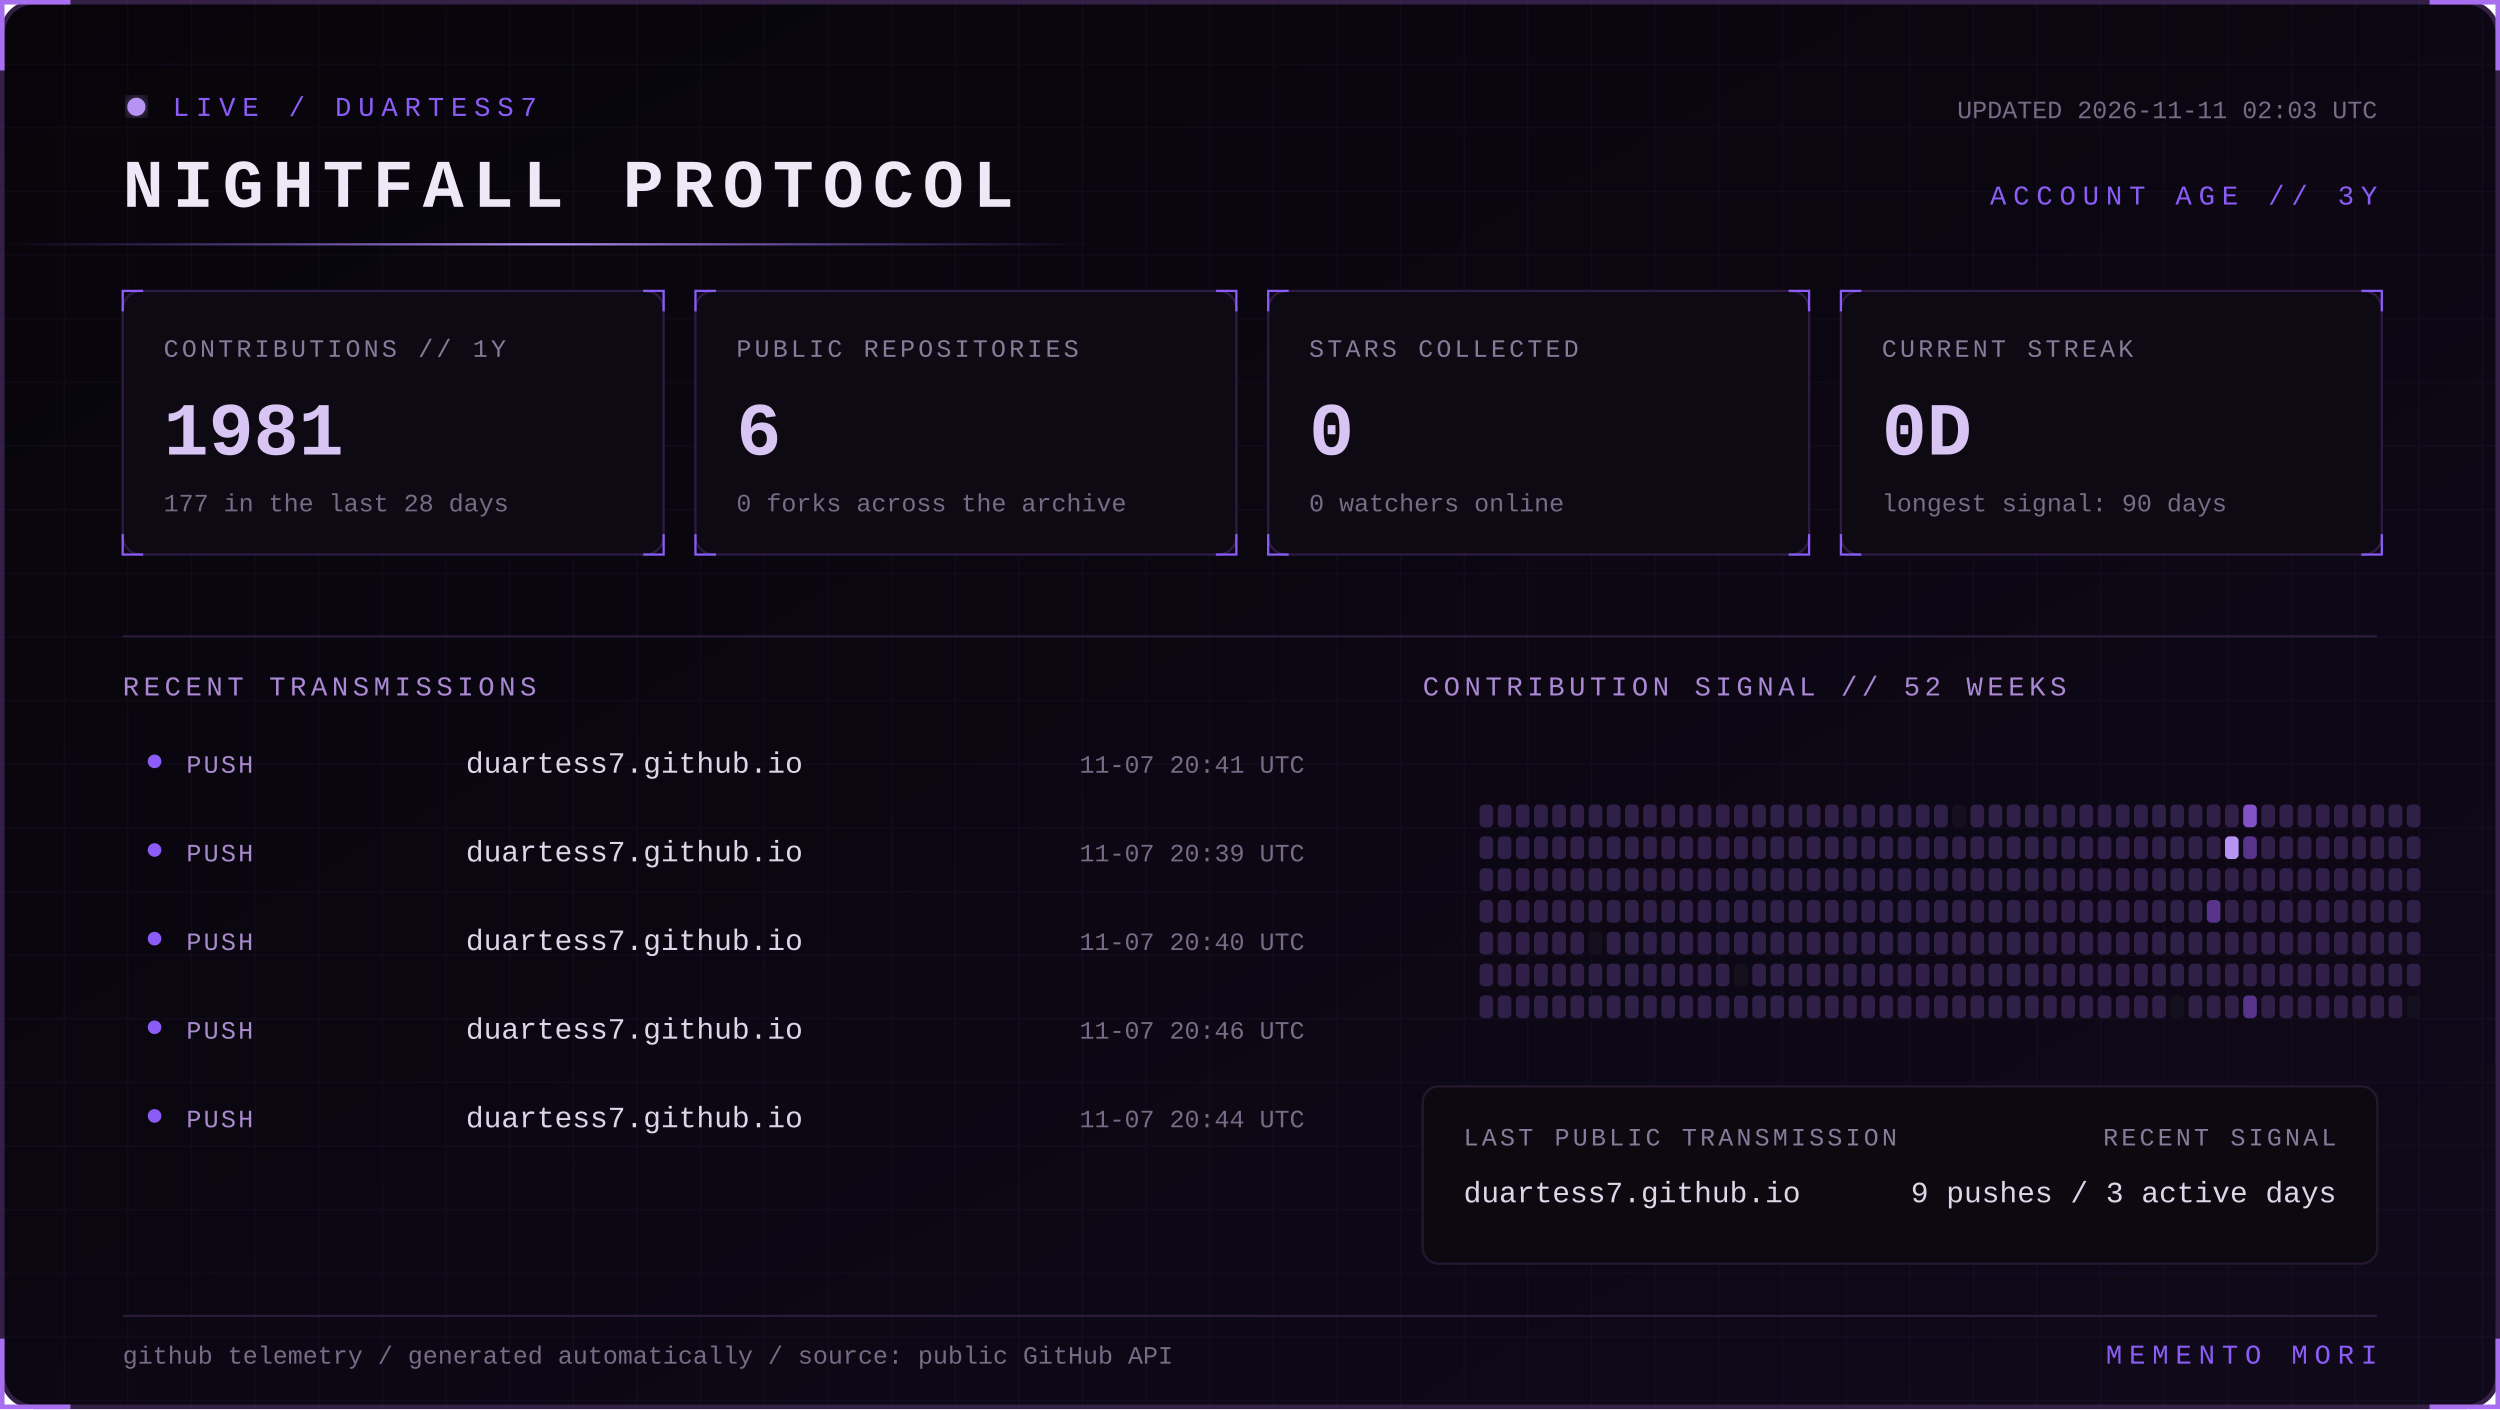
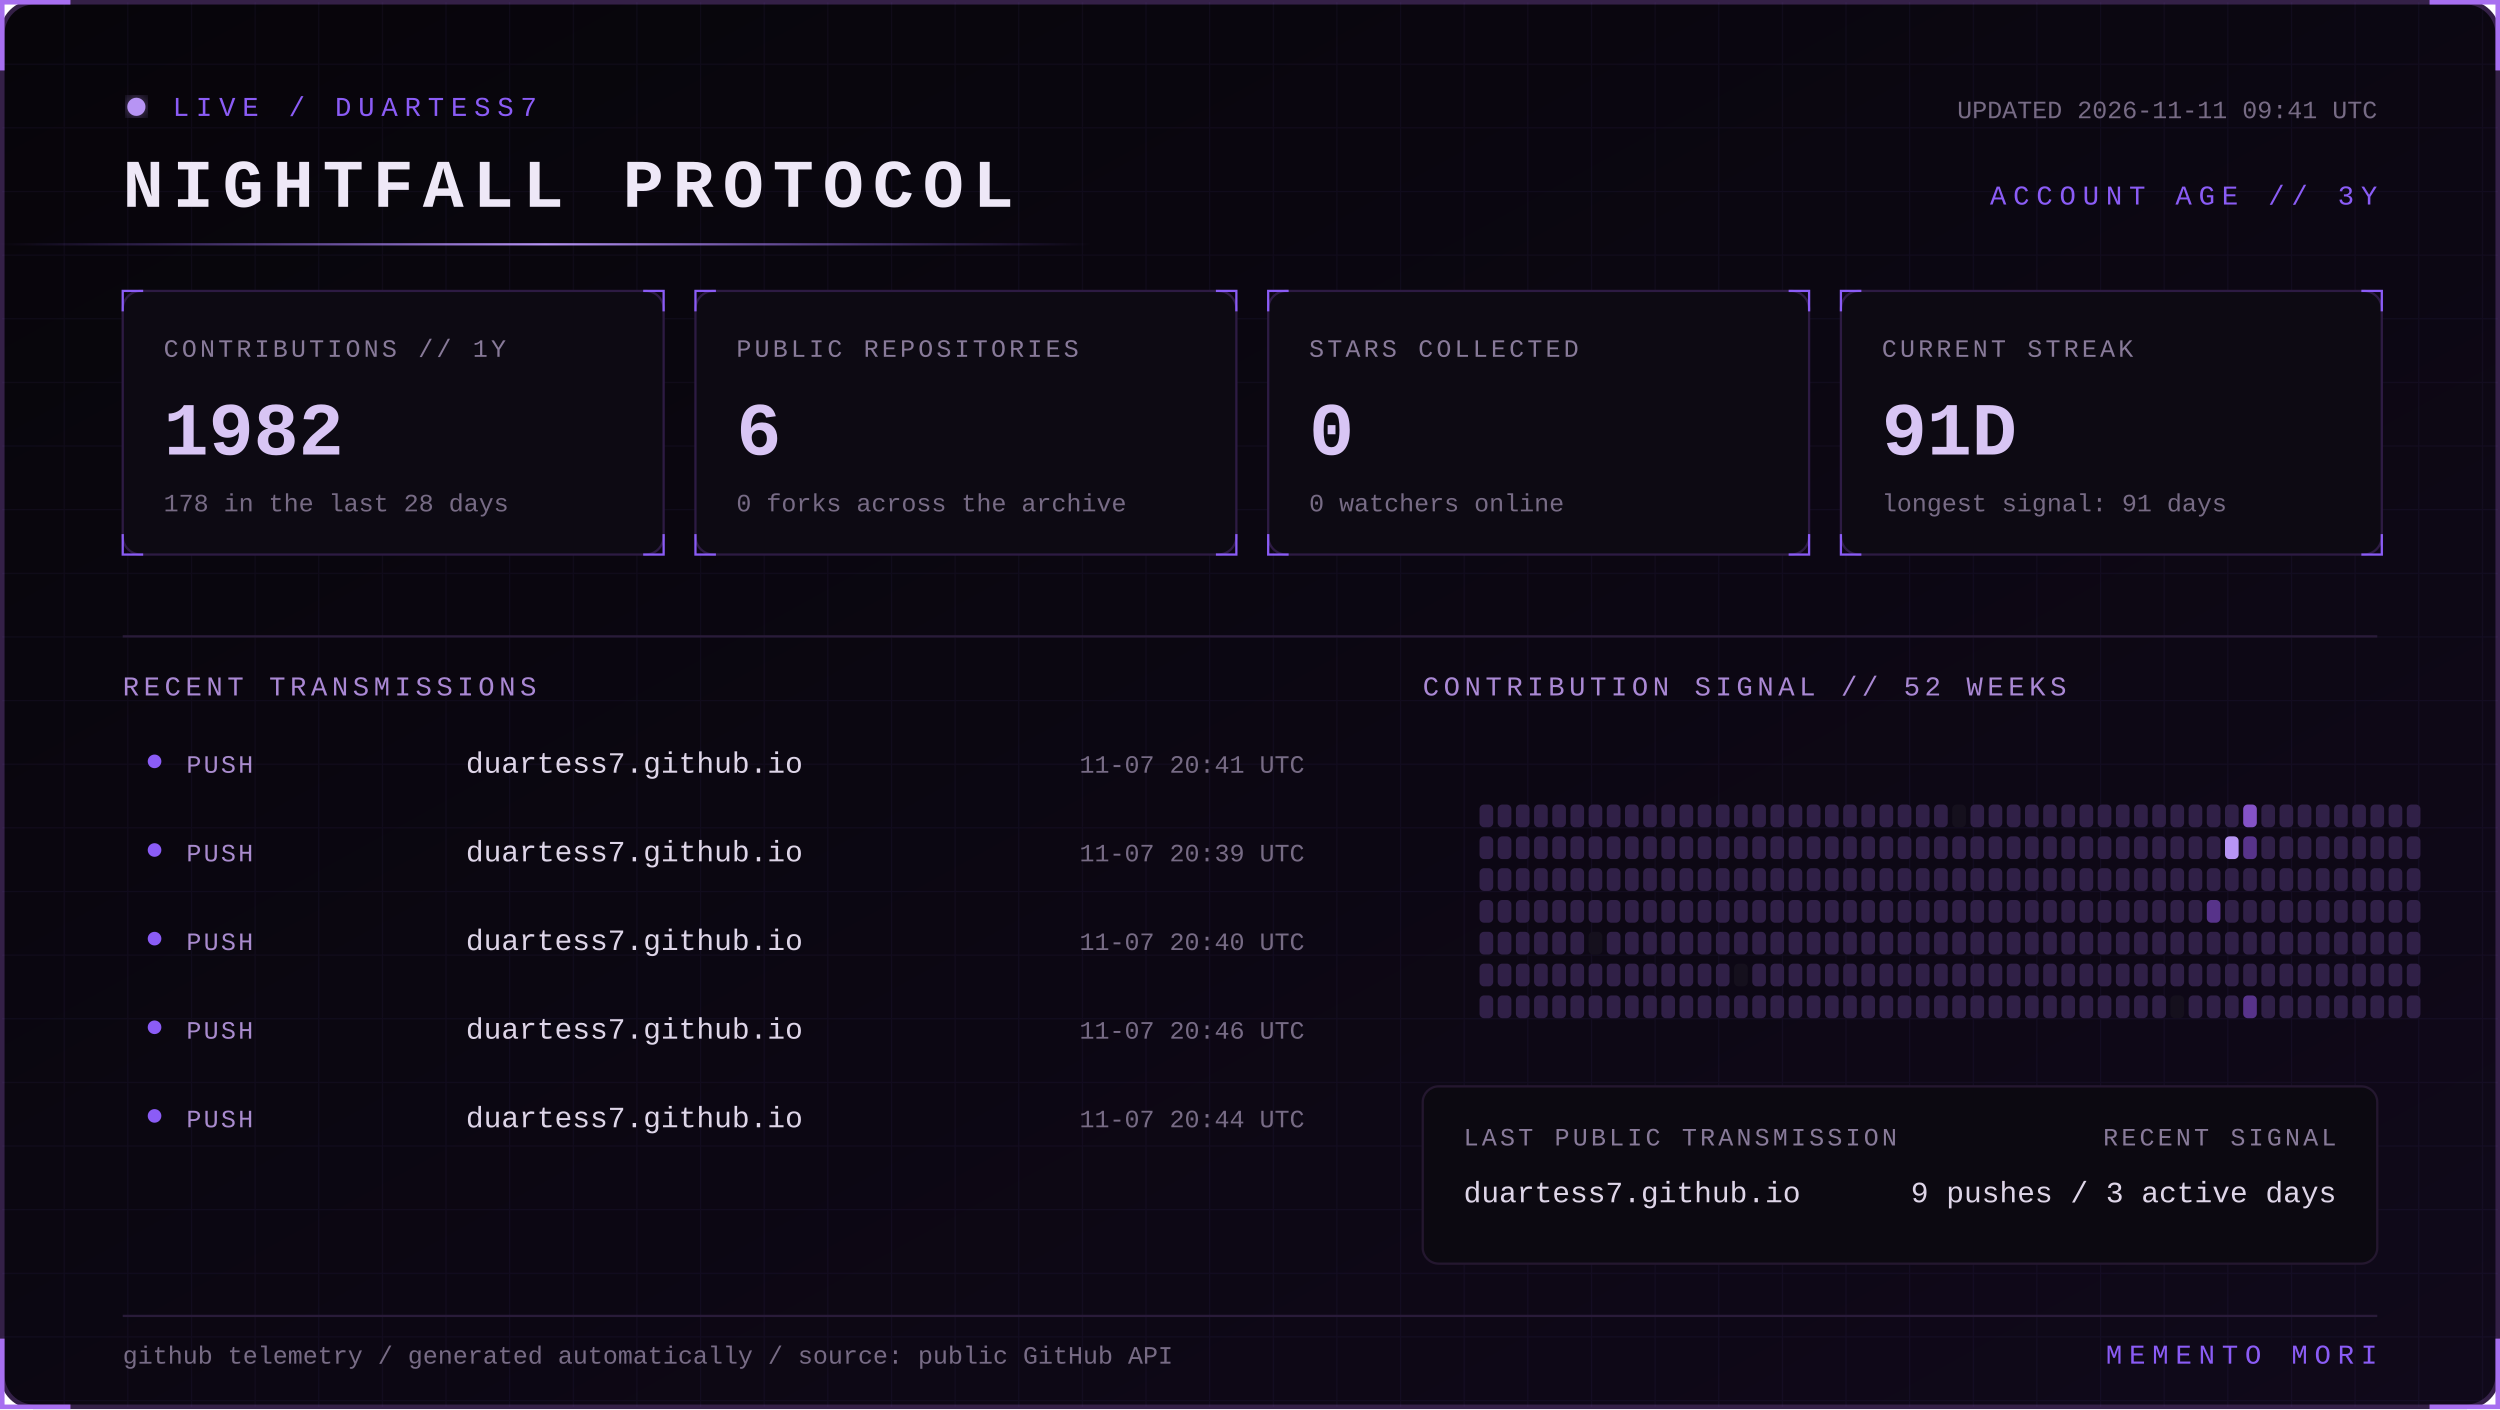
<svg xmlns="http://www.w3.org/2000/svg" width="1100" height="620" viewBox="0 0 1100 620" role="img" aria-labelledby="title desc">
  <defs>
    <linearGradient id="bg" x1="0" y1="0" x2="1" y2="1">
      <stop stop-color="#07050a" />
      <stop offset="1" stop-color="#10091a" />
    </linearGradient>
    <linearGradient id="beam">
      <stop stop-color="#8b5cf6" stop-opacity="0" />
      <stop offset=".5" stop-color="#b794f4" />
      <stop offset="1" stop-color="#8b5cf6" stop-opacity="0" />
    </linearGradient>
    <filter id="glow">
      <feGaussianBlur stdDeviation="4" result="b" />
      <feMerge>
        <feMergeNode in="b" />
        <feMergeNode in="SourceGraphic" />
      </feMerge>
    </filter>
    <pattern id="grid" width="28" height="28" patternUnits="userSpaceOnUse">
      <path d="M28 0H0V28" fill="none" stroke="#8b5cf6" stroke-opacity=".055" />
    </pattern>
    <style>
      text { font-family: Consolas, 'Courier New', monospace; }
      .kicker { fill:#8b5cf6; font-size:12px; letter-spacing:3px; }
      .title { fill:#eee8f7; font-size:30px; font-weight:700; letter-spacing:4px; }
      .label { fill:#887a99; font-size:11px; letter-spacing:1.4px; }
      .value { fill:#d8c5f4; font-size:33px; font-weight:700; }
      .detail,.pct { fill:#776b85; font-size:11px; }
      .section { fill:#aa88d4; font-size:12px; letter-spacing:2px; }
      .lang { fill:#ded5e8; font-size:13px; }
      .event { fill:#a98bce; font-size:11px; letter-spacing:1px; }
      .scan { animation:scan 5s linear infinite; }
      .blink { animation:blink 1.6s step-end infinite; }
      @keyframes scan { from { transform:translateX(-500px) } to { transform:translateX(1100px) } }
      @keyframes blink { 50% { opacity:.25 } }
    </style>
  </defs>
  <rect x="1" y="1" width="1098" height="618" rx="14" fill="url(#bg)" stroke="#342047" stroke-width="2" />
  <rect x="1" y="1" width="1098" height="618" rx="14" fill="url(#grid)" />
  <path d="M31 1H1v30 M1069 1h30v30 M1099 589v30h-30 M31 619H1v-30" stroke="#a76ff0" stroke-width="2" fill="none" />
  <g transform="translate(54 42)">
    <circle cx="6" cy="5" r="4" fill="#b794f4" filter="url(#glow)" class="blink" />
    <text x="22" y="9" class="kicker">LIVE / DUARTESS7</text>
    <text y="49" class="title">NIGHTFALL PROTOCOL</text>
-     <text x="992" y="10" text-anchor="end" class="detail">UPDATED 2026-11-11 02:03 UTC</text>
+     <text x="992" y="10" text-anchor="end" class="detail">UPDATED 2026-11-11 09:41 UTC</text>
    <text x="992" y="48" text-anchor="end" class="kicker">ACCOUNT AGE // 3Y</text>
  </g>
  <rect y="107" width="480" height="1" fill="url(#beam)" class="scan" />
  <g transform="translate(54 128)">
    <rect width="238" height="116" rx="8" fill="#0d0a13" stroke="#2d1b43" />
    <path d="M0 9V0h9 M229 0h9v9 M238 107v9h-9 M9 116H0v-9" stroke="#8b5cf6" fill="none" />
    <text x="18" y="29" class="label">CONTRIBUTIONS // 1Y</text>
-     <text x="18" y="72" class="value">1981</text>
-     <text x="18" y="97" class="detail">177 in the last 28 days</text>
+     <text x="18" y="72" class="value">1982</text>
+     <text x="18" y="97" class="detail">178 in the last 28 days</text>
  </g>
  <g transform="translate(306 128)">
    <rect width="238" height="116" rx="8" fill="#0d0a13" stroke="#2d1b43" />
    <path d="M0 9V0h9 M229 0h9v9 M238 107v9h-9 M9 116H0v-9" stroke="#8b5cf6" fill="none" />
    <text x="18" y="29" class="label">PUBLIC REPOSITORIES</text>
    <text x="18" y="72" class="value">6</text>
    <text x="18" y="97" class="detail">0 forks across the archive</text>
  </g>
  <g transform="translate(558 128)">
    <rect width="238" height="116" rx="8" fill="#0d0a13" stroke="#2d1b43" />
    <path d="M0 9V0h9 M229 0h9v9 M238 107v9h-9 M9 116H0v-9" stroke="#8b5cf6" fill="none" />
    <text x="18" y="29" class="label">STARS COLLECTED</text>
    <text x="18" y="72" class="value">0</text>
    <text x="18" y="97" class="detail">0 watchers online</text>
  </g>
  <g transform="translate(810 128)">
    <rect width="238" height="116" rx="8" fill="#0d0a13" stroke="#2d1b43" />
    <path d="M0 9V0h9 M229 0h9v9 M238 107v9h-9 M9 116H0v-9" stroke="#8b5cf6" fill="none" />
    <text x="18" y="29" class="label">CURRENT STREAK</text>
-     <text x="18" y="72" class="value">0D</text>
-     <text x="18" y="97" class="detail">longest signal: 90 days</text>
+     <text x="18" y="72" class="value">91D</text>
+     <text x="18" y="97" class="detail">longest signal: 91 days</text>
  </g>
  <path d="M54 280H1046" stroke="#291b39" />
  <text x="54" y="306" class="section">RECENT TRANSMISSIONS</text>
  <text x="626" y="306" class="section">CONTRIBUTION SIGNAL // 52 WEEKS</text>
  <circle cx="68" cy="335" r="3" fill="#8b5cf6" />
  <text x="82" y="340" class="event">PUSH</text>
  <text x="205" y="340" class="lang">duartess7.github.io</text>
  <text x="574" y="340" text-anchor="end" class="pct">11-07 20:41 UTC</text>
  <circle cx="68" cy="374" r="3" fill="#8b5cf6" />
  <text x="82" y="379" class="event">PUSH</text>
  <text x="205" y="379" class="lang">duartess7.github.io</text>
  <text x="574" y="379" text-anchor="end" class="pct">11-07 20:39 UTC</text>
  <circle cx="68" cy="413" r="3" fill="#8b5cf6" />
  <text x="82" y="418" class="event">PUSH</text>
  <text x="205" y="418" class="lang">duartess7.github.io</text>
  <text x="574" y="418" text-anchor="end" class="pct">11-07 20:40 UTC</text>
  <circle cx="68" cy="452" r="3" fill="#8b5cf6" />
  <text x="82" y="457" class="event">PUSH</text>
  <text x="205" y="457" class="lang">duartess7.github.io</text>
  <text x="574" y="457" text-anchor="end" class="pct">11-07 20:46 UTC</text>
  <circle cx="68" cy="491" r="3" fill="#8b5cf6" />
  <text x="82" y="496" class="event">PUSH</text>
  <text x="205" y="496" class="lang">duartess7.github.io</text>
  <text x="574" y="496" text-anchor="end" class="pct">11-07 20:44 UTC</text>
  <g>
    <rect x="651" y="354" width="6" height="10" rx="2" fill="#302047" />
    <rect x="651" y="368" width="6" height="10" rx="2" fill="#302047" />
    <rect x="651" y="382" width="6" height="10" rx="2" fill="#302047" />
    <rect x="651" y="396" width="6" height="10" rx="2" fill="#302047" />
    <rect x="651" y="410" width="6" height="10" rx="2" fill="#302047" />
    <rect x="651" y="424" width="6" height="10" rx="2" fill="#302047" />
    <rect x="651" y="438" width="6" height="10" rx="2" fill="#302047" />
    <rect x="659" y="354" width="6" height="10" rx="2" fill="#302047" />
    <rect x="659" y="368" width="6" height="10" rx="2" fill="#302047" />
    <rect x="659" y="382" width="6" height="10" rx="2" fill="#302047" />
    <rect x="659" y="396" width="6" height="10" rx="2" fill="#302047" />
    <rect x="659" y="410" width="6" height="10" rx="2" fill="#302047" />
    <rect x="659" y="424" width="6" height="10" rx="2" fill="#302047" />
    <rect x="659" y="438" width="6" height="10" rx="2" fill="#302047" />
    <rect x="667" y="354" width="6" height="10" rx="2" fill="#302047" />
    <rect x="667" y="368" width="6" height="10" rx="2" fill="#302047" />
    <rect x="667" y="382" width="6" height="10" rx="2" fill="#302047" />
    <rect x="667" y="396" width="6" height="10" rx="2" fill="#302047" />
    <rect x="667" y="410" width="6" height="10" rx="2" fill="#302047" />
    <rect x="667" y="424" width="6" height="10" rx="2" fill="#302047" />
    <rect x="667" y="438" width="6" height="10" rx="2" fill="#302047" />
    <rect x="675" y="354" width="6" height="10" rx="2" fill="#302047" />
    <rect x="675" y="368" width="6" height="10" rx="2" fill="#302047" />
    <rect x="675" y="382" width="6" height="10" rx="2" fill="#302047" />
    <rect x="675" y="396" width="6" height="10" rx="2" fill="#302047" />
    <rect x="675" y="410" width="6" height="10" rx="2" fill="#302047" />
    <rect x="675" y="424" width="6" height="10" rx="2" fill="#302047" />
    <rect x="675" y="438" width="6" height="10" rx="2" fill="#302047" />
    <rect x="683" y="354" width="6" height="10" rx="2" fill="#302047" />
    <rect x="683" y="368" width="6" height="10" rx="2" fill="#302047" />
    <rect x="683" y="382" width="6" height="10" rx="2" fill="#302047" />
    <rect x="683" y="396" width="6" height="10" rx="2" fill="#302047" />
    <rect x="683" y="410" width="6" height="10" rx="2" fill="#302047" />
    <rect x="683" y="424" width="6" height="10" rx="2" fill="#302047" />
    <rect x="683" y="438" width="6" height="10" rx="2" fill="#302047" />
    <rect x="691" y="354" width="6" height="10" rx="2" fill="#302047" />
    <rect x="691" y="368" width="6" height="10" rx="2" fill="#302047" />
    <rect x="691" y="382" width="6" height="10" rx="2" fill="#302047" />
    <rect x="691" y="396" width="6" height="10" rx="2" fill="#302047" />
    <rect x="691" y="410" width="6" height="10" rx="2" fill="#302047" />
    <rect x="691" y="424" width="6" height="10" rx="2" fill="#302047" />
    <rect x="691" y="438" width="6" height="10" rx="2" fill="#302047" />
    <rect x="699" y="354" width="6" height="10" rx="2" fill="#302047" />
    <rect x="699" y="368" width="6" height="10" rx="2" fill="#302047" />
    <rect x="699" y="382" width="6" height="10" rx="2" fill="#302047" />
    <rect x="699" y="396" width="6" height="10" rx="2" fill="#302047" />
    <rect x="699" y="410" width="6" height="10" rx="2" fill="#15101d" />
    <rect x="699" y="424" width="6" height="10" rx="2" fill="#302047" />
    <rect x="699" y="438" width="6" height="10" rx="2" fill="#302047" />
    <rect x="707" y="354" width="6" height="10" rx="2" fill="#302047" />
    <rect x="707" y="368" width="6" height="10" rx="2" fill="#302047" />
    <rect x="707" y="382" width="6" height="10" rx="2" fill="#302047" />
    <rect x="707" y="396" width="6" height="10" rx="2" fill="#302047" />
    <rect x="707" y="410" width="6" height="10" rx="2" fill="#302047" />
    <rect x="707" y="424" width="6" height="10" rx="2" fill="#302047" />
    <rect x="707" y="438" width="6" height="10" rx="2" fill="#302047" />
    <rect x="715" y="354" width="6" height="10" rx="2" fill="#302047" />
    <rect x="715" y="368" width="6" height="10" rx="2" fill="#302047" />
    <rect x="715" y="382" width="6" height="10" rx="2" fill="#302047" />
    <rect x="715" y="396" width="6" height="10" rx="2" fill="#302047" />
    <rect x="715" y="410" width="6" height="10" rx="2" fill="#302047" />
    <rect x="715" y="424" width="6" height="10" rx="2" fill="#302047" />
    <rect x="715" y="438" width="6" height="10" rx="2" fill="#302047" />
    <rect x="723" y="354" width="6" height="10" rx="2" fill="#302047" />
    <rect x="723" y="368" width="6" height="10" rx="2" fill="#302047" />
    <rect x="723" y="382" width="6" height="10" rx="2" fill="#302047" />
    <rect x="723" y="396" width="6" height="10" rx="2" fill="#302047" />
    <rect x="723" y="410" width="6" height="10" rx="2" fill="#302047" />
    <rect x="723" y="424" width="6" height="10" rx="2" fill="#302047" />
    <rect x="723" y="438" width="6" height="10" rx="2" fill="#302047" />
    <rect x="731" y="354" width="6" height="10" rx="2" fill="#302047" />
    <rect x="731" y="368" width="6" height="10" rx="2" fill="#302047" />
    <rect x="731" y="382" width="6" height="10" rx="2" fill="#302047" />
    <rect x="731" y="396" width="6" height="10" rx="2" fill="#302047" />
    <rect x="731" y="410" width="6" height="10" rx="2" fill="#302047" />
    <rect x="731" y="424" width="6" height="10" rx="2" fill="#302047" />
    <rect x="731" y="438" width="6" height="10" rx="2" fill="#302047" />
    <rect x="739" y="354" width="6" height="10" rx="2" fill="#302047" />
    <rect x="739" y="368" width="6" height="10" rx="2" fill="#302047" />
    <rect x="739" y="382" width="6" height="10" rx="2" fill="#302047" />
    <rect x="739" y="396" width="6" height="10" rx="2" fill="#302047" />
    <rect x="739" y="410" width="6" height="10" rx="2" fill="#302047" />
    <rect x="739" y="424" width="6" height="10" rx="2" fill="#302047" />
    <rect x="739" y="438" width="6" height="10" rx="2" fill="#302047" />
    <rect x="747" y="354" width="6" height="10" rx="2" fill="#302047" />
    <rect x="747" y="368" width="6" height="10" rx="2" fill="#302047" />
    <rect x="747" y="382" width="6" height="10" rx="2" fill="#302047" />
    <rect x="747" y="396" width="6" height="10" rx="2" fill="#302047" />
    <rect x="747" y="410" width="6" height="10" rx="2" fill="#302047" />
    <rect x="747" y="424" width="6" height="10" rx="2" fill="#302047" />
    <rect x="747" y="438" width="6" height="10" rx="2" fill="#302047" />
    <rect x="755" y="354" width="6" height="10" rx="2" fill="#302047" />
    <rect x="755" y="368" width="6" height="10" rx="2" fill="#302047" />
    <rect x="755" y="382" width="6" height="10" rx="2" fill="#302047" />
    <rect x="755" y="396" width="6" height="10" rx="2" fill="#302047" />
    <rect x="755" y="410" width="6" height="10" rx="2" fill="#302047" />
    <rect x="755" y="424" width="6" height="10" rx="2" fill="#302047" />
    <rect x="755" y="438" width="6" height="10" rx="2" fill="#302047" />
    <rect x="763" y="354" width="6" height="10" rx="2" fill="#302047" />
    <rect x="763" y="368" width="6" height="10" rx="2" fill="#302047" />
    <rect x="763" y="382" width="6" height="10" rx="2" fill="#302047" />
    <rect x="763" y="396" width="6" height="10" rx="2" fill="#302047" />
    <rect x="763" y="410" width="6" height="10" rx="2" fill="#302047" />
    <rect x="763" y="424" width="6" height="10" rx="2" fill="#15101d" />
    <rect x="763" y="438" width="6" height="10" rx="2" fill="#302047" />
    <rect x="771" y="354" width="6" height="10" rx="2" fill="#302047" />
    <rect x="771" y="368" width="6" height="10" rx="2" fill="#302047" />
    <rect x="771" y="382" width="6" height="10" rx="2" fill="#302047" />
    <rect x="771" y="396" width="6" height="10" rx="2" fill="#302047" />
    <rect x="771" y="410" width="6" height="10" rx="2" fill="#302047" />
    <rect x="771" y="424" width="6" height="10" rx="2" fill="#302047" />
    <rect x="771" y="438" width="6" height="10" rx="2" fill="#302047" />
    <rect x="779" y="354" width="6" height="10" rx="2" fill="#302047" />
    <rect x="779" y="368" width="6" height="10" rx="2" fill="#302047" />
    <rect x="779" y="382" width="6" height="10" rx="2" fill="#302047" />
    <rect x="779" y="396" width="6" height="10" rx="2" fill="#302047" />
    <rect x="779" y="410" width="6" height="10" rx="2" fill="#302047" />
    <rect x="779" y="424" width="6" height="10" rx="2" fill="#302047" />
    <rect x="779" y="438" width="6" height="10" rx="2" fill="#302047" />
    <rect x="787" y="354" width="6" height="10" rx="2" fill="#302047" />
    <rect x="787" y="368" width="6" height="10" rx="2" fill="#302047" />
    <rect x="787" y="382" width="6" height="10" rx="2" fill="#302047" />
    <rect x="787" y="396" width="6" height="10" rx="2" fill="#302047" />
    <rect x="787" y="410" width="6" height="10" rx="2" fill="#302047" />
    <rect x="787" y="424" width="6" height="10" rx="2" fill="#302047" />
    <rect x="787" y="438" width="6" height="10" rx="2" fill="#302047" />
    <rect x="795" y="354" width="6" height="10" rx="2" fill="#302047" />
    <rect x="795" y="368" width="6" height="10" rx="2" fill="#302047" />
    <rect x="795" y="382" width="6" height="10" rx="2" fill="#302047" />
    <rect x="795" y="396" width="6" height="10" rx="2" fill="#302047" />
    <rect x="795" y="410" width="6" height="10" rx="2" fill="#302047" />
    <rect x="795" y="424" width="6" height="10" rx="2" fill="#302047" />
    <rect x="795" y="438" width="6" height="10" rx="2" fill="#302047" />
    <rect x="803" y="354" width="6" height="10" rx="2" fill="#302047" />
    <rect x="803" y="368" width="6" height="10" rx="2" fill="#302047" />
    <rect x="803" y="382" width="6" height="10" rx="2" fill="#302047" />
    <rect x="803" y="396" width="6" height="10" rx="2" fill="#302047" />
    <rect x="803" y="410" width="6" height="10" rx="2" fill="#302047" />
    <rect x="803" y="424" width="6" height="10" rx="2" fill="#302047" />
    <rect x="803" y="438" width="6" height="10" rx="2" fill="#302047" />
    <rect x="811" y="354" width="6" height="10" rx="2" fill="#302047" />
    <rect x="811" y="368" width="6" height="10" rx="2" fill="#302047" />
    <rect x="811" y="382" width="6" height="10" rx="2" fill="#302047" />
    <rect x="811" y="396" width="6" height="10" rx="2" fill="#302047" />
    <rect x="811" y="410" width="6" height="10" rx="2" fill="#302047" />
    <rect x="811" y="424" width="6" height="10" rx="2" fill="#302047" />
    <rect x="811" y="438" width="6" height="10" rx="2" fill="#302047" />
    <rect x="819" y="354" width="6" height="10" rx="2" fill="#302047" />
    <rect x="819" y="368" width="6" height="10" rx="2" fill="#302047" />
    <rect x="819" y="382" width="6" height="10" rx="2" fill="#302047" />
    <rect x="819" y="396" width="6" height="10" rx="2" fill="#302047" />
    <rect x="819" y="410" width="6" height="10" rx="2" fill="#302047" />
    <rect x="819" y="424" width="6" height="10" rx="2" fill="#302047" />
    <rect x="819" y="438" width="6" height="10" rx="2" fill="#302047" />
    <rect x="827" y="354" width="6" height="10" rx="2" fill="#302047" />
    <rect x="827" y="368" width="6" height="10" rx="2" fill="#302047" />
    <rect x="827" y="382" width="6" height="10" rx="2" fill="#302047" />
    <rect x="827" y="396" width="6" height="10" rx="2" fill="#302047" />
    <rect x="827" y="410" width="6" height="10" rx="2" fill="#302047" />
    <rect x="827" y="424" width="6" height="10" rx="2" fill="#302047" />
    <rect x="827" y="438" width="6" height="10" rx="2" fill="#302047" />
    <rect x="835" y="354" width="6" height="10" rx="2" fill="#302047" />
    <rect x="835" y="368" width="6" height="10" rx="2" fill="#302047" />
    <rect x="835" y="382" width="6" height="10" rx="2" fill="#302047" />
    <rect x="835" y="396" width="6" height="10" rx="2" fill="#302047" />
    <rect x="835" y="410" width="6" height="10" rx="2" fill="#302047" />
    <rect x="835" y="424" width="6" height="10" rx="2" fill="#302047" />
    <rect x="835" y="438" width="6" height="10" rx="2" fill="#302047" />
    <rect x="843" y="354" width="6" height="10" rx="2" fill="#302047" />
    <rect x="843" y="368" width="6" height="10" rx="2" fill="#302047" />
    <rect x="843" y="382" width="6" height="10" rx="2" fill="#302047" />
    <rect x="843" y="396" width="6" height="10" rx="2" fill="#302047" />
    <rect x="843" y="410" width="6" height="10" rx="2" fill="#302047" />
    <rect x="843" y="424" width="6" height="10" rx="2" fill="#302047" />
    <rect x="843" y="438" width="6" height="10" rx="2" fill="#302047" />
    <rect x="851" y="354" width="6" height="10" rx="2" fill="#302047" />
    <rect x="851" y="368" width="6" height="10" rx="2" fill="#302047" />
    <rect x="851" y="382" width="6" height="10" rx="2" fill="#302047" />
    <rect x="851" y="396" width="6" height="10" rx="2" fill="#302047" />
    <rect x="851" y="410" width="6" height="10" rx="2" fill="#302047" />
    <rect x="851" y="424" width="6" height="10" rx="2" fill="#302047" />
    <rect x="851" y="438" width="6" height="10" rx="2" fill="#302047" />
    <rect x="859" y="354" width="6" height="10" rx="2" fill="#15101d" />
    <rect x="859" y="368" width="6" height="10" rx="2" fill="#302047" />
    <rect x="859" y="382" width="6" height="10" rx="2" fill="#302047" />
    <rect x="859" y="396" width="6" height="10" rx="2" fill="#302047" />
    <rect x="859" y="410" width="6" height="10" rx="2" fill="#302047" />
    <rect x="859" y="424" width="6" height="10" rx="2" fill="#302047" />
    <rect x="859" y="438" width="6" height="10" rx="2" fill="#302047" />
    <rect x="867" y="354" width="6" height="10" rx="2" fill="#302047" />
    <rect x="867" y="368" width="6" height="10" rx="2" fill="#302047" />
    <rect x="867" y="382" width="6" height="10" rx="2" fill="#302047" />
    <rect x="867" y="396" width="6" height="10" rx="2" fill="#302047" />
    <rect x="867" y="410" width="6" height="10" rx="2" fill="#302047" />
    <rect x="867" y="424" width="6" height="10" rx="2" fill="#302047" />
    <rect x="867" y="438" width="6" height="10" rx="2" fill="#302047" />
    <rect x="875" y="354" width="6" height="10" rx="2" fill="#302047" />
    <rect x="875" y="368" width="6" height="10" rx="2" fill="#302047" />
    <rect x="875" y="382" width="6" height="10" rx="2" fill="#302047" />
    <rect x="875" y="396" width="6" height="10" rx="2" fill="#302047" />
    <rect x="875" y="410" width="6" height="10" rx="2" fill="#302047" />
    <rect x="875" y="424" width="6" height="10" rx="2" fill="#302047" />
    <rect x="875" y="438" width="6" height="10" rx="2" fill="#302047" />
    <rect x="883" y="354" width="6" height="10" rx="2" fill="#302047" />
    <rect x="883" y="368" width="6" height="10" rx="2" fill="#302047" />
    <rect x="883" y="382" width="6" height="10" rx="2" fill="#302047" />
    <rect x="883" y="396" width="6" height="10" rx="2" fill="#302047" />
    <rect x="883" y="410" width="6" height="10" rx="2" fill="#302047" />
    <rect x="883" y="424" width="6" height="10" rx="2" fill="#302047" />
    <rect x="883" y="438" width="6" height="10" rx="2" fill="#302047" />
    <rect x="891" y="354" width="6" height="10" rx="2" fill="#302047" />
    <rect x="891" y="368" width="6" height="10" rx="2" fill="#302047" />
    <rect x="891" y="382" width="6" height="10" rx="2" fill="#302047" />
    <rect x="891" y="396" width="6" height="10" rx="2" fill="#302047" />
    <rect x="891" y="410" width="6" height="10" rx="2" fill="#302047" />
    <rect x="891" y="424" width="6" height="10" rx="2" fill="#302047" />
    <rect x="891" y="438" width="6" height="10" rx="2" fill="#302047" />
    <rect x="899" y="354" width="6" height="10" rx="2" fill="#302047" />
    <rect x="899" y="368" width="6" height="10" rx="2" fill="#302047" />
    <rect x="899" y="382" width="6" height="10" rx="2" fill="#302047" />
    <rect x="899" y="396" width="6" height="10" rx="2" fill="#302047" />
    <rect x="899" y="410" width="6" height="10" rx="2" fill="#302047" />
    <rect x="899" y="424" width="6" height="10" rx="2" fill="#302047" />
    <rect x="899" y="438" width="6" height="10" rx="2" fill="#302047" />
    <rect x="907" y="354" width="6" height="10" rx="2" fill="#302047" />
    <rect x="907" y="368" width="6" height="10" rx="2" fill="#302047" />
    <rect x="907" y="382" width="6" height="10" rx="2" fill="#302047" />
    <rect x="907" y="396" width="6" height="10" rx="2" fill="#302047" />
    <rect x="907" y="410" width="6" height="10" rx="2" fill="#302047" />
    <rect x="907" y="424" width="6" height="10" rx="2" fill="#302047" />
    <rect x="907" y="438" width="6" height="10" rx="2" fill="#302047" />
    <rect x="915" y="354" width="6" height="10" rx="2" fill="#302047" />
    <rect x="915" y="368" width="6" height="10" rx="2" fill="#302047" />
    <rect x="915" y="382" width="6" height="10" rx="2" fill="#302047" />
    <rect x="915" y="396" width="6" height="10" rx="2" fill="#302047" />
    <rect x="915" y="410" width="6" height="10" rx="2" fill="#302047" />
    <rect x="915" y="424" width="6" height="10" rx="2" fill="#302047" />
    <rect x="915" y="438" width="6" height="10" rx="2" fill="#302047" />
    <rect x="923" y="354" width="6" height="10" rx="2" fill="#302047" />
    <rect x="923" y="368" width="6" height="10" rx="2" fill="#302047" />
    <rect x="923" y="382" width="6" height="10" rx="2" fill="#302047" />
    <rect x="923" y="396" width="6" height="10" rx="2" fill="#302047" />
    <rect x="923" y="410" width="6" height="10" rx="2" fill="#302047" />
    <rect x="923" y="424" width="6" height="10" rx="2" fill="#302047" />
    <rect x="923" y="438" width="6" height="10" rx="2" fill="#302047" />
    <rect x="931" y="354" width="6" height="10" rx="2" fill="#302047" />
    <rect x="931" y="368" width="6" height="10" rx="2" fill="#302047" />
    <rect x="931" y="382" width="6" height="10" rx="2" fill="#302047" />
    <rect x="931" y="396" width="6" height="10" rx="2" fill="#302047" />
    <rect x="931" y="410" width="6" height="10" rx="2" fill="#302047" />
    <rect x="931" y="424" width="6" height="10" rx="2" fill="#302047" />
    <rect x="931" y="438" width="6" height="10" rx="2" fill="#302047" />
    <rect x="939" y="354" width="6" height="10" rx="2" fill="#302047" />
    <rect x="939" y="368" width="6" height="10" rx="2" fill="#302047" />
    <rect x="939" y="382" width="6" height="10" rx="2" fill="#302047" />
    <rect x="939" y="396" width="6" height="10" rx="2" fill="#302047" />
    <rect x="939" y="410" width="6" height="10" rx="2" fill="#302047" />
    <rect x="939" y="424" width="6" height="10" rx="2" fill="#302047" />
    <rect x="939" y="438" width="6" height="10" rx="2" fill="#302047" />
    <rect x="947" y="354" width="6" height="10" rx="2" fill="#302047" />
    <rect x="947" y="368" width="6" height="10" rx="2" fill="#302047" />
    <rect x="947" y="382" width="6" height="10" rx="2" fill="#302047" />
    <rect x="947" y="396" width="6" height="10" rx="2" fill="#302047" />
    <rect x="947" y="410" width="6" height="10" rx="2" fill="#302047" />
    <rect x="947" y="424" width="6" height="10" rx="2" fill="#302047" />
    <rect x="947" y="438" width="6" height="10" rx="2" fill="#302047" />
    <rect x="955" y="354" width="6" height="10" rx="2" fill="#302047" />
    <rect x="955" y="368" width="6" height="10" rx="2" fill="#302047" />
    <rect x="955" y="382" width="6" height="10" rx="2" fill="#302047" />
    <rect x="955" y="396" width="6" height="10" rx="2" fill="#302047" />
    <rect x="955" y="410" width="6" height="10" rx="2" fill="#302047" />
    <rect x="955" y="424" width="6" height="10" rx="2" fill="#302047" />
    <rect x="955" y="438" width="6" height="10" rx="2" fill="#15101d" />
    <rect x="963" y="354" width="6" height="10" rx="2" fill="#302047" />
    <rect x="963" y="368" width="6" height="10" rx="2" fill="#302047" />
    <rect x="963" y="382" width="6" height="10" rx="2" fill="#302047" />
    <rect x="963" y="396" width="6" height="10" rx="2" fill="#302047" />
    <rect x="963" y="410" width="6" height="10" rx="2" fill="#302047" />
    <rect x="963" y="424" width="6" height="10" rx="2" fill="#302047" />
    <rect x="963" y="438" width="6" height="10" rx="2" fill="#302047" />
    <rect x="971" y="354" width="6" height="10" rx="2" fill="#302047" />
    <rect x="971" y="368" width="6" height="10" rx="2" fill="#302047" />
    <rect x="971" y="382" width="6" height="10" rx="2" fill="#302047" />
    <rect x="971" y="396" width="6" height="10" rx="2" fill="#57338a" />
    <rect x="971" y="410" width="6" height="10" rx="2" fill="#302047" />
    <rect x="971" y="424" width="6" height="10" rx="2" fill="#302047" />
    <rect x="971" y="438" width="6" height="10" rx="2" fill="#302047" />
    <rect x="979" y="354" width="6" height="10" rx="2" fill="#302047" />
    <rect x="979" y="368" width="6" height="10" rx="2" fill="#b794f4" />
    <rect x="979" y="382" width="6" height="10" rx="2" fill="#302047" />
    <rect x="979" y="396" width="6" height="10" rx="2" fill="#302047" />
    <rect x="979" y="410" width="6" height="10" rx="2" fill="#302047" />
    <rect x="979" y="424" width="6" height="10" rx="2" fill="#302047" />
    <rect x="979" y="438" width="6" height="10" rx="2" fill="#302047" />
    <rect x="987" y="354" width="6" height="10" rx="2" fill="#8452c7" />
    <rect x="987" y="368" width="6" height="10" rx="2" fill="#57338a" />
    <rect x="987" y="382" width="6" height="10" rx="2" fill="#302047" />
    <rect x="987" y="396" width="6" height="10" rx="2" fill="#302047" />
    <rect x="987" y="410" width="6" height="10" rx="2" fill="#302047" />
    <rect x="987" y="424" width="6" height="10" rx="2" fill="#302047" />
    <rect x="987" y="438" width="6" height="10" rx="2" fill="#57338a" />
    <rect x="995" y="354" width="6" height="10" rx="2" fill="#302047" />
    <rect x="995" y="368" width="6" height="10" rx="2" fill="#302047" />
    <rect x="995" y="382" width="6" height="10" rx="2" fill="#302047" />
    <rect x="995" y="396" width="6" height="10" rx="2" fill="#302047" />
    <rect x="995" y="410" width="6" height="10" rx="2" fill="#302047" />
    <rect x="995" y="424" width="6" height="10" rx="2" fill="#302047" />
    <rect x="995" y="438" width="6" height="10" rx="2" fill="#302047" />
    <rect x="1003" y="354" width="6" height="10" rx="2" fill="#302047" />
    <rect x="1003" y="368" width="6" height="10" rx="2" fill="#302047" />
    <rect x="1003" y="382" width="6" height="10" rx="2" fill="#302047" />
    <rect x="1003" y="396" width="6" height="10" rx="2" fill="#302047" />
    <rect x="1003" y="410" width="6" height="10" rx="2" fill="#302047" />
    <rect x="1003" y="424" width="6" height="10" rx="2" fill="#302047" />
    <rect x="1003" y="438" width="6" height="10" rx="2" fill="#302047" />
    <rect x="1011" y="354" width="6" height="10" rx="2" fill="#302047" />
    <rect x="1011" y="368" width="6" height="10" rx="2" fill="#302047" />
    <rect x="1011" y="382" width="6" height="10" rx="2" fill="#302047" />
    <rect x="1011" y="396" width="6" height="10" rx="2" fill="#302047" />
    <rect x="1011" y="410" width="6" height="10" rx="2" fill="#302047" />
    <rect x="1011" y="424" width="6" height="10" rx="2" fill="#302047" />
    <rect x="1011" y="438" width="6" height="10" rx="2" fill="#302047" />
    <rect x="1019" y="354" width="6" height="10" rx="2" fill="#302047" />
    <rect x="1019" y="368" width="6" height="10" rx="2" fill="#302047" />
    <rect x="1019" y="382" width="6" height="10" rx="2" fill="#302047" />
    <rect x="1019" y="396" width="6" height="10" rx="2" fill="#302047" />
    <rect x="1019" y="410" width="6" height="10" rx="2" fill="#302047" />
    <rect x="1019" y="424" width="6" height="10" rx="2" fill="#302047" />
    <rect x="1019" y="438" width="6" height="10" rx="2" fill="#302047" />
    <rect x="1027" y="354" width="6" height="10" rx="2" fill="#302047" />
    <rect x="1027" y="368" width="6" height="10" rx="2" fill="#302047" />
    <rect x="1027" y="382" width="6" height="10" rx="2" fill="#302047" />
    <rect x="1027" y="396" width="6" height="10" rx="2" fill="#302047" />
    <rect x="1027" y="410" width="6" height="10" rx="2" fill="#302047" />
    <rect x="1027" y="424" width="6" height="10" rx="2" fill="#302047" />
    <rect x="1027" y="438" width="6" height="10" rx="2" fill="#302047" />
    <rect x="1035" y="354" width="6" height="10" rx="2" fill="#302047" />
    <rect x="1035" y="368" width="6" height="10" rx="2" fill="#302047" />
    <rect x="1035" y="382" width="6" height="10" rx="2" fill="#302047" />
    <rect x="1035" y="396" width="6" height="10" rx="2" fill="#302047" />
    <rect x="1035" y="410" width="6" height="10" rx="2" fill="#302047" />
    <rect x="1035" y="424" width="6" height="10" rx="2" fill="#302047" />
    <rect x="1035" y="438" width="6" height="10" rx="2" fill="#302047" />
    <rect x="1043" y="354" width="6" height="10" rx="2" fill="#302047" />
    <rect x="1043" y="368" width="6" height="10" rx="2" fill="#302047" />
    <rect x="1043" y="382" width="6" height="10" rx="2" fill="#302047" />
    <rect x="1043" y="396" width="6" height="10" rx="2" fill="#302047" />
    <rect x="1043" y="410" width="6" height="10" rx="2" fill="#302047" />
    <rect x="1043" y="424" width="6" height="10" rx="2" fill="#302047" />
    <rect x="1043" y="438" width="6" height="10" rx="2" fill="#302047" />
    <rect x="1051" y="354" width="6" height="10" rx="2" fill="#302047" />
    <rect x="1051" y="368" width="6" height="10" rx="2" fill="#302047" />
    <rect x="1051" y="382" width="6" height="10" rx="2" fill="#302047" />
    <rect x="1051" y="396" width="6" height="10" rx="2" fill="#302047" />
    <rect x="1051" y="410" width="6" height="10" rx="2" fill="#302047" />
    <rect x="1051" y="424" width="6" height="10" rx="2" fill="#302047" />
    <rect x="1051" y="438" width="6" height="10" rx="2" fill="#302047" />
    <rect x="1059" y="354" width="6" height="10" rx="2" fill="#302047" />
    <rect x="1059" y="368" width="6" height="10" rx="2" fill="#302047" />
    <rect x="1059" y="382" width="6" height="10" rx="2" fill="#302047" />
    <rect x="1059" y="396" width="6" height="10" rx="2" fill="#302047" />
    <rect x="1059" y="410" width="6" height="10" rx="2" fill="#302047" />
    <rect x="1059" y="424" width="6" height="10" rx="2" fill="#302047" />
-     <rect x="1059" y="438" width="6" height="10" rx="2" fill="#15101d" />
+     <rect x="1059" y="438" width="6" height="10" rx="2" fill="#302047" />
  </g>
  <g transform="translate(626 478)">
    <rect width="420" height="78" rx="7" fill="#0c0911" stroke="#24172f" />
    <text x="18" y="26" class="label">LAST PUBLIC TRANSMISSION</text>
    <text x="18" y="51" class="lang">duartess7.github.io</text>
    <text x="402" y="26" text-anchor="end" class="label">RECENT SIGNAL</text>
    <text x="402" y="51" text-anchor="end" class="lang">9 pushes / 3 active days</text>
  </g>
  <path d="M54 579H1046" stroke="#291b39" />
  <text x="54" y="600" class="detail">github telemetry / generated automatically / source: public GitHub API</text>
  <text x="1046" y="600" text-anchor="end" class="kicker">MEMENTO MORI</text>
</svg>
